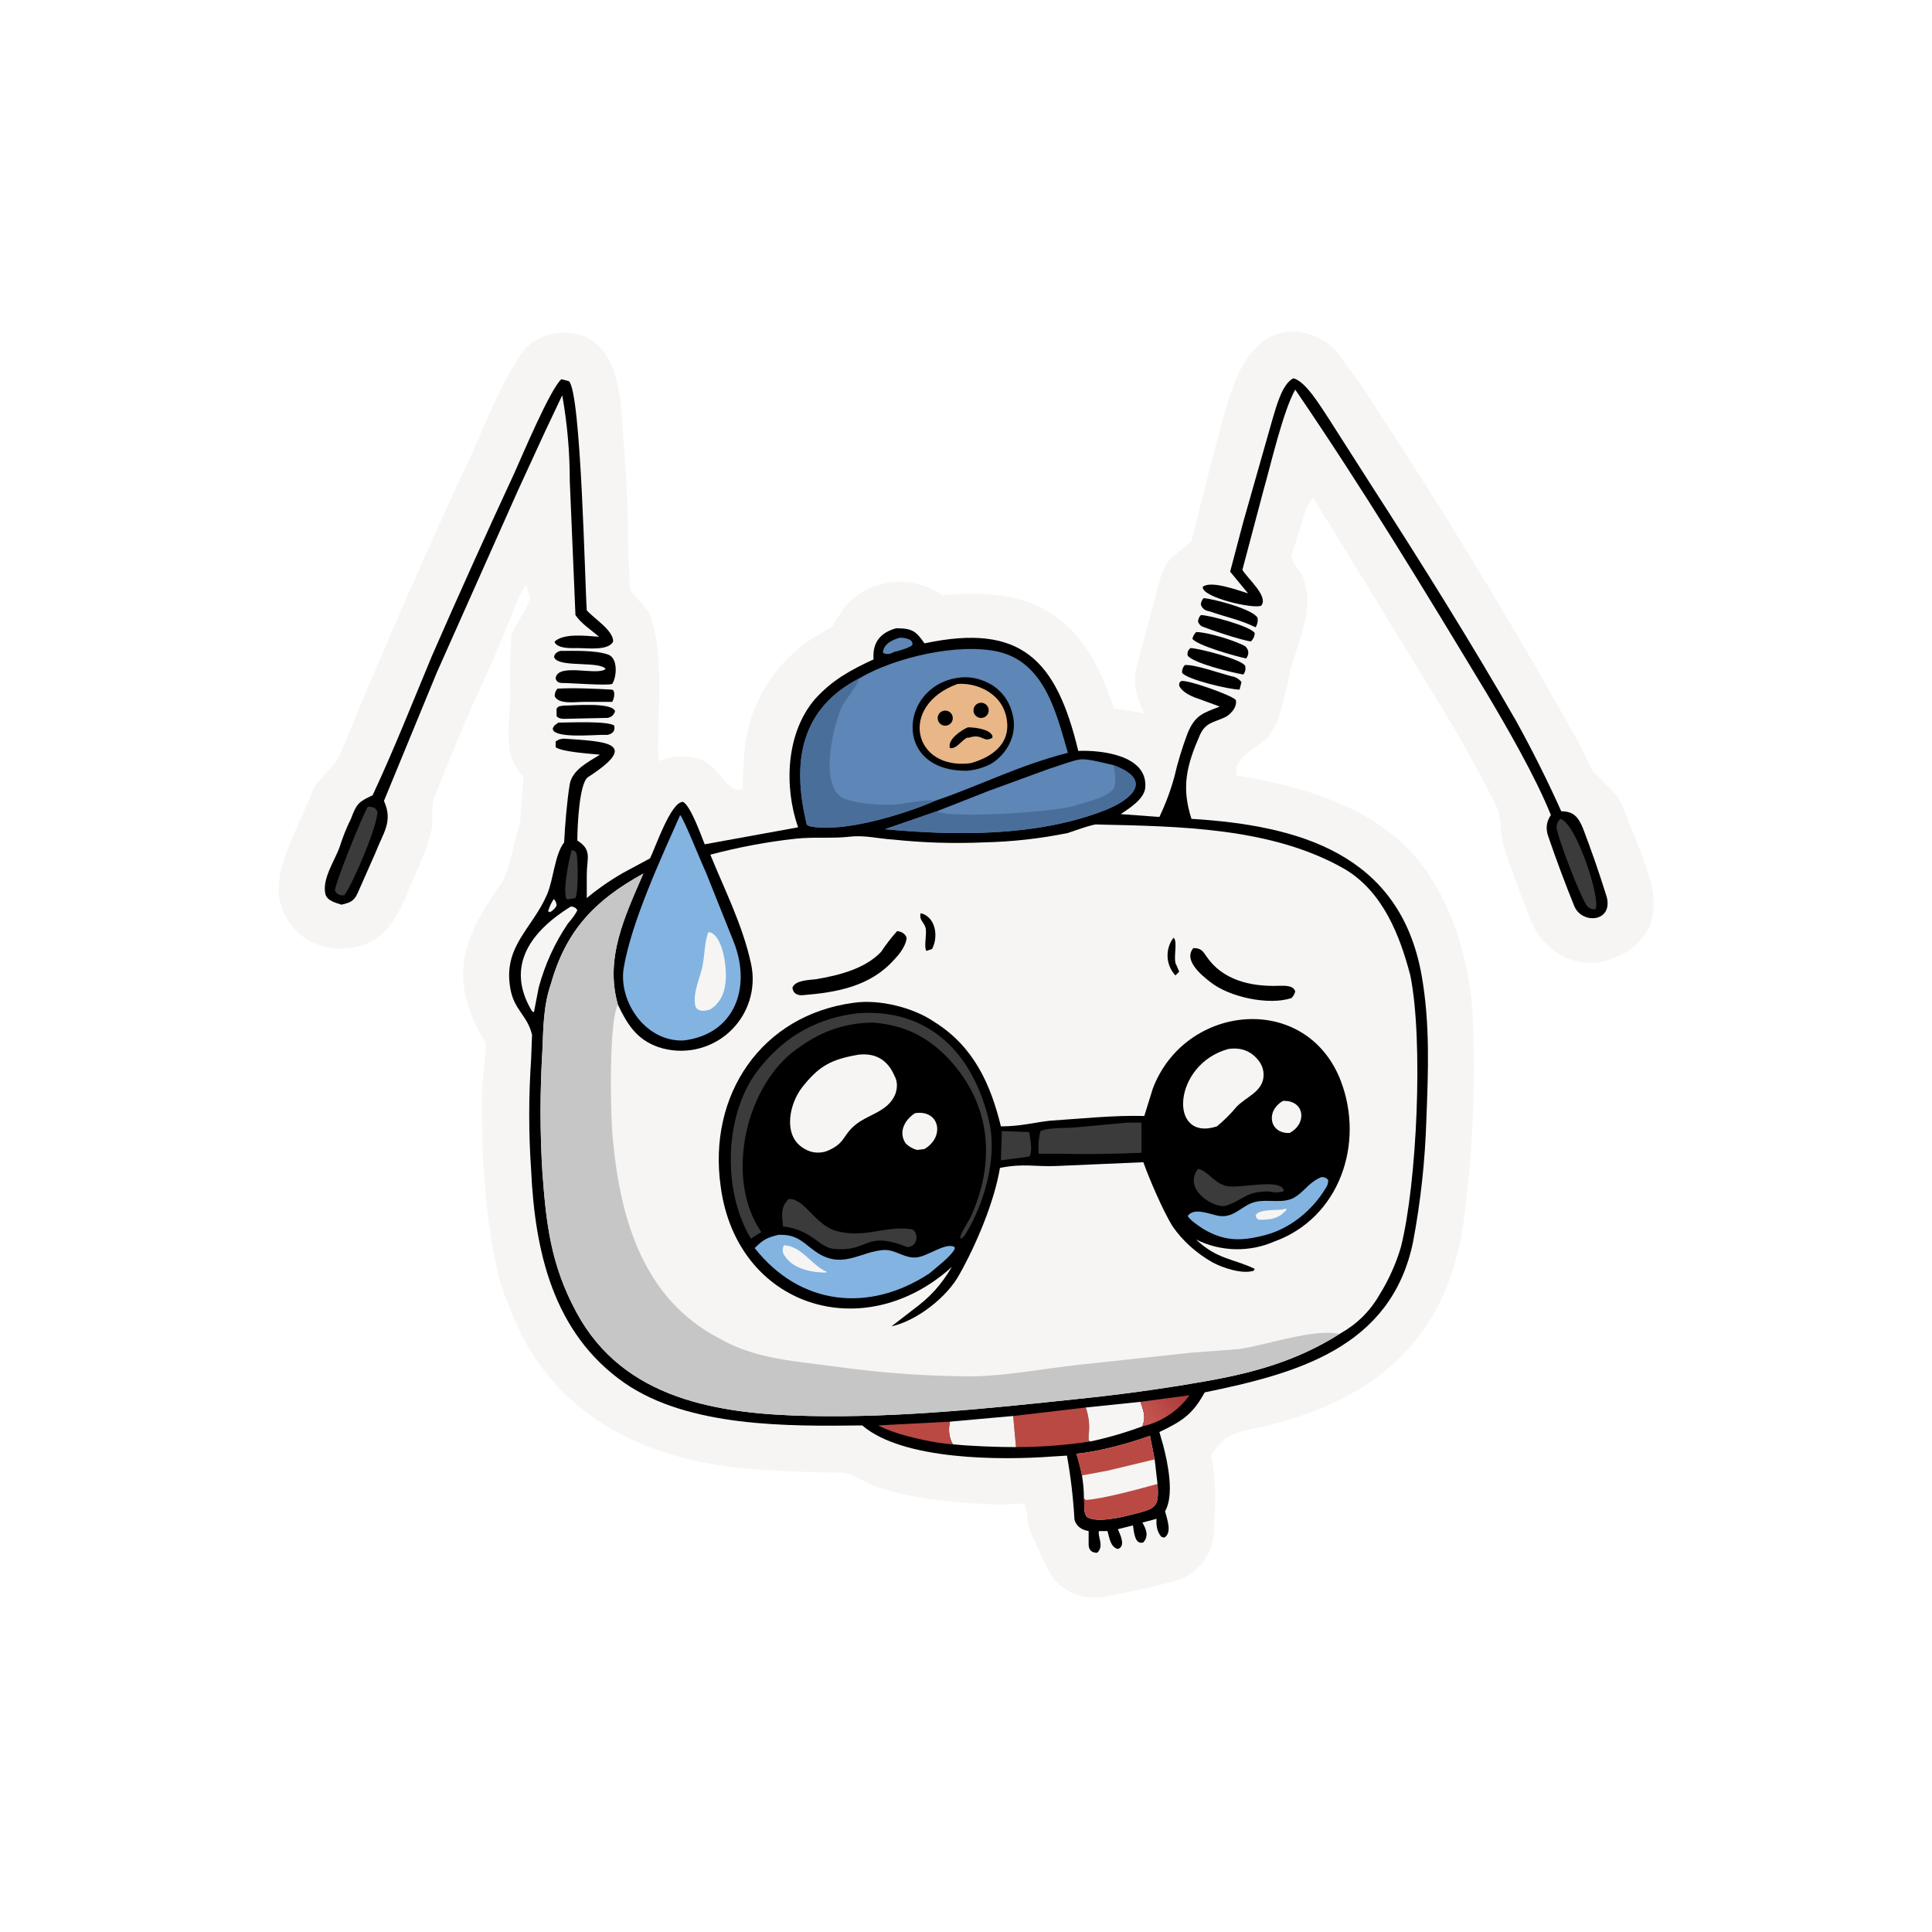
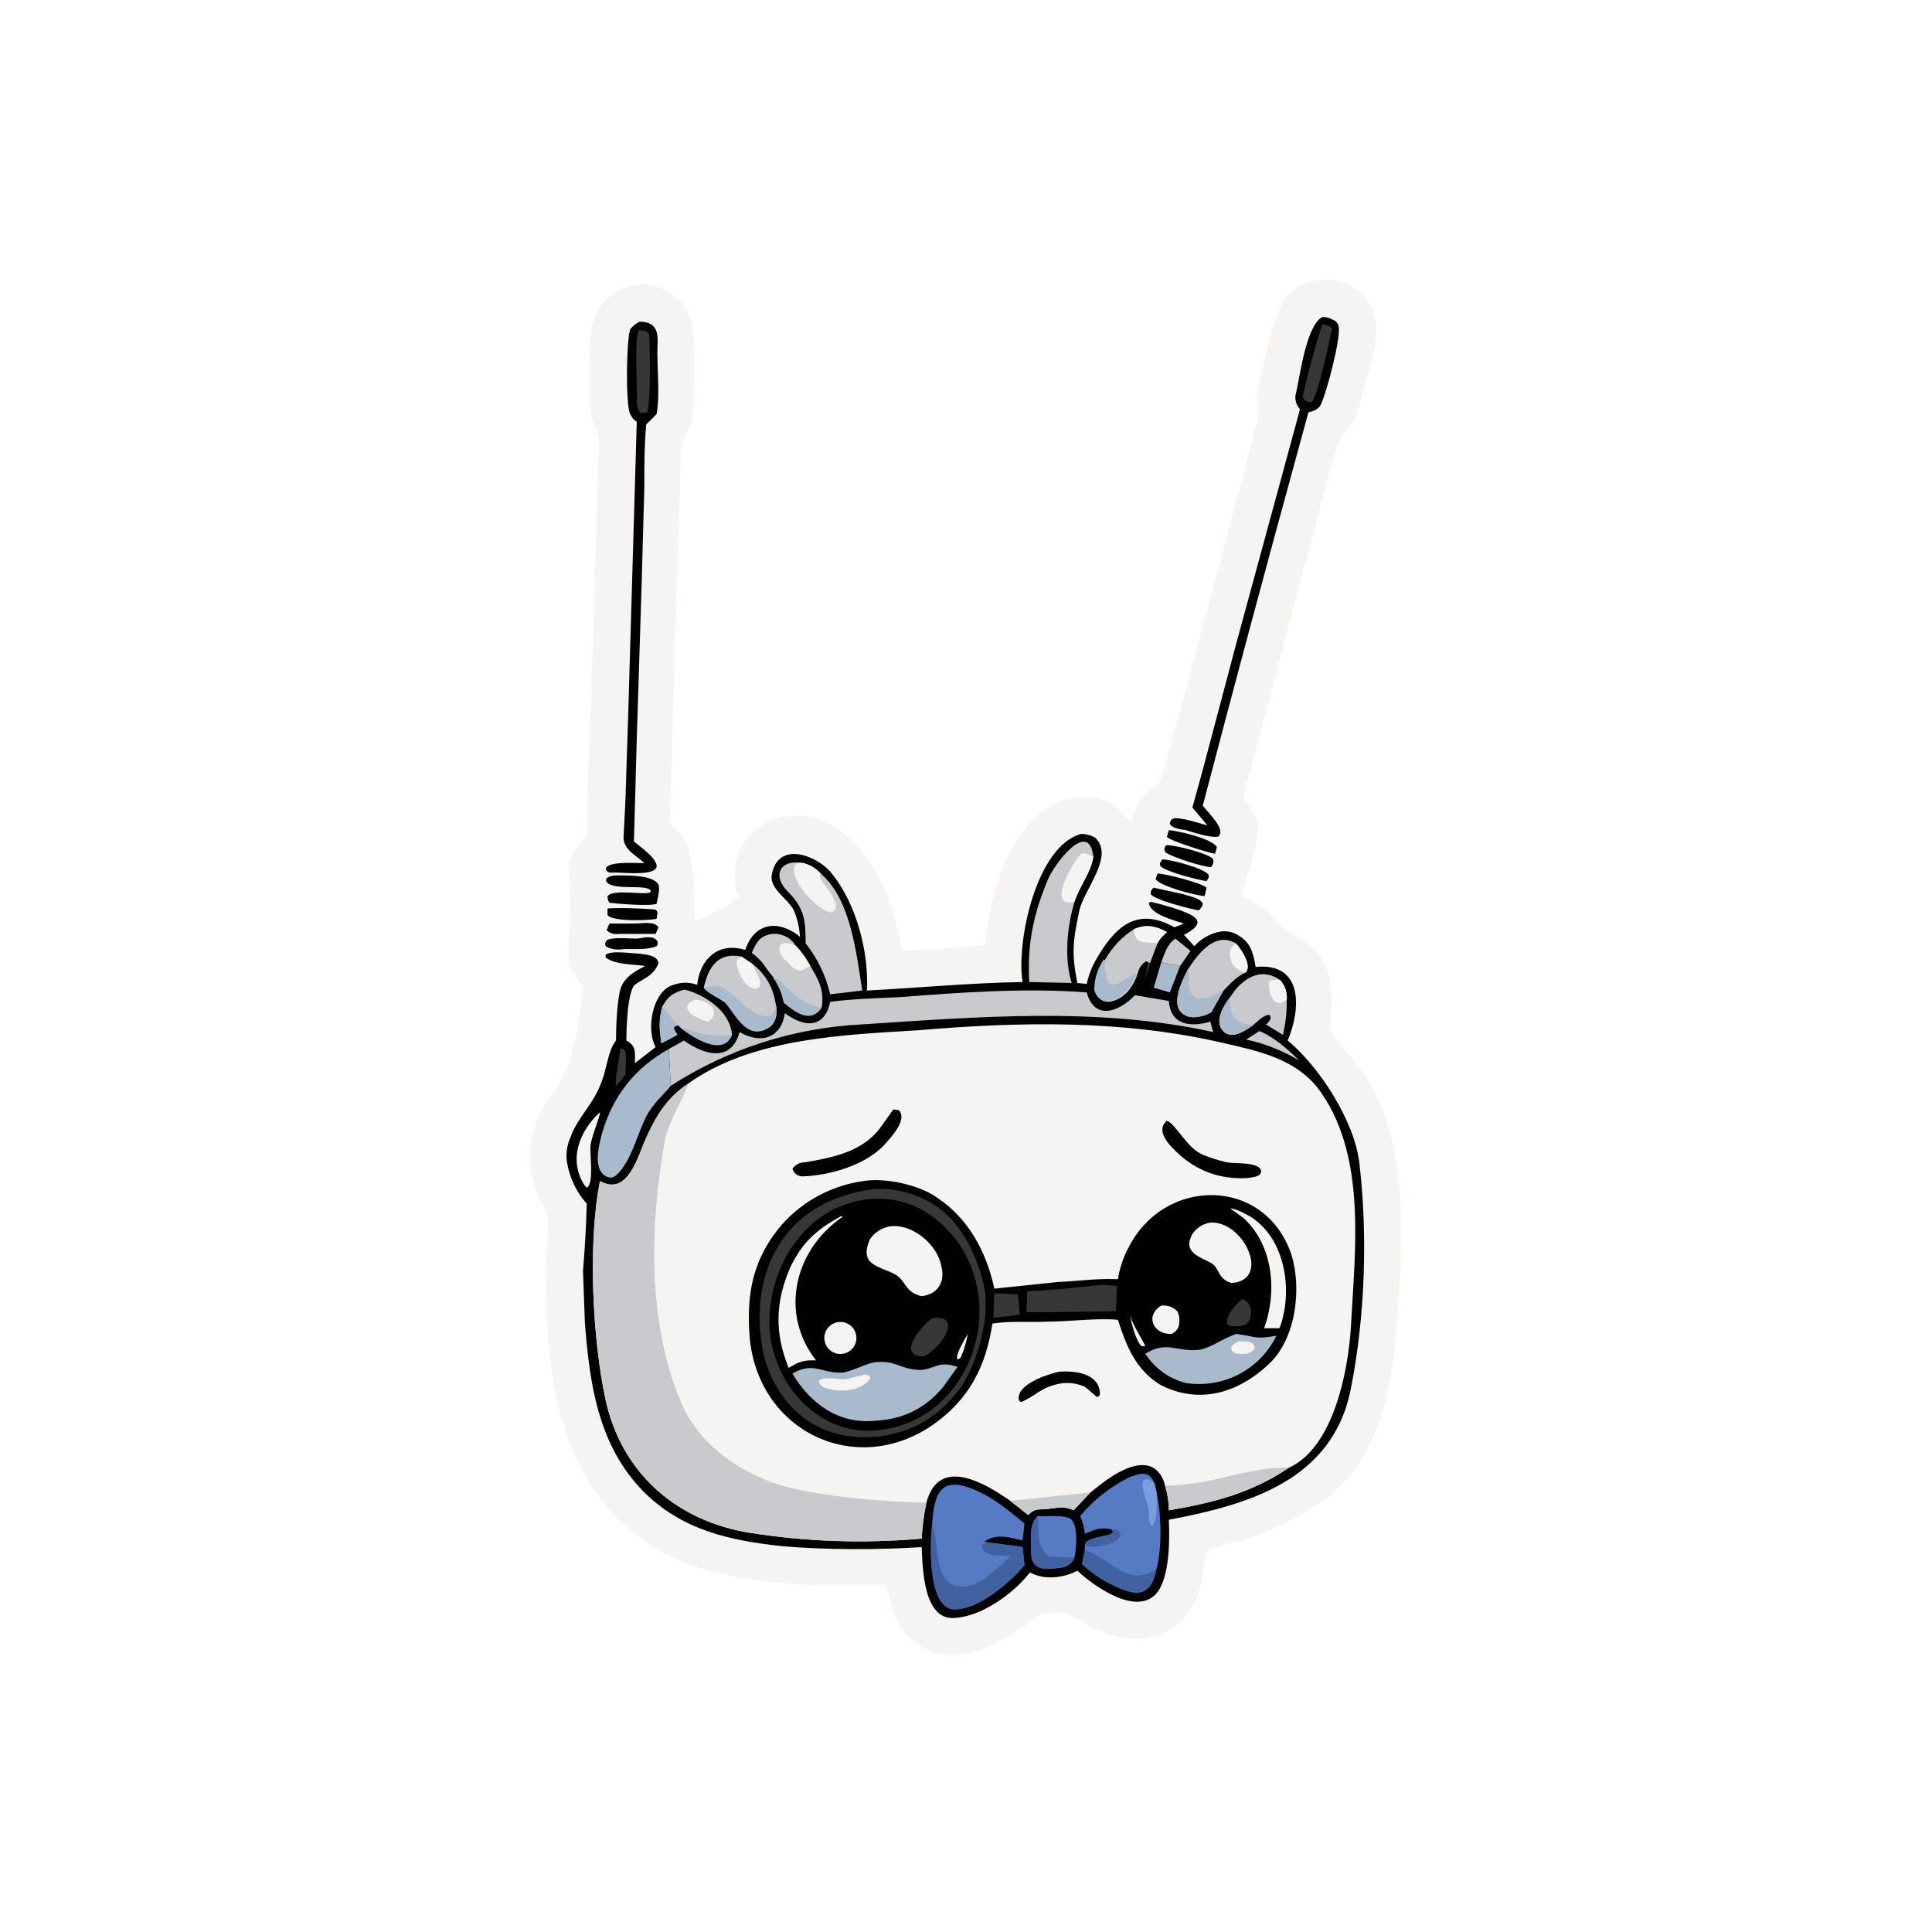
- <svg xmlns="http://www.w3.org/2000/svg" width="902" height="902" preserveAspectRatio="none" style="display:block" viewBox="0 0 2048 2048">
-   <defs>
-     <linearGradient id="a" x1="1250" x2="1211" y1="1473" y2="1504" gradientUnits="userSpaceOnUse">
-       <stop class="stop0" offset="0" stop-color="#AB3C3C" />
-       <stop class="stop1" offset="1" stop-color="#C65750" />
-     </linearGradient>
-   </defs>
-   <path fill="#F6F5F3" d="M1263 574v-1l10-39 16-63c11-36 20-93 56-113 25-14 56-4 73 16l26 36 41 63a5523 5523 0 0 1 191 319l12 25 17 17q9 8 14 18l17 43c10 27 24 57 13 86q-12 25-37 34c-39 17-78-6-91-44q-15-37-27-74c-5-17 0-28-10-47q-28-55-60-107l-109-178-21-34-2-3c-3 2-7 9-8 13l-15 48 2 7c6 11 10 11 13 25 7 31-8 59-16 89q-5 25-12 49-3 10-11 21c-10 13-39 22-34 42 73 12 152 35 198 97 32 44 49 102 52 156q5 109-9 216c-16 125-90 191-208 220-27 7-45 5-60 32q5 27 4 54c-2 21 2 39-11 56q-8 12-21 19c-15 7-70 18-88 21q-22 3-41-10c-14-10-18-24-26-40-5-12-10-19-12-32q0-9-3-16c-7-3-20 1-28 0-43-2-87-5-129-19-9-3-28-15-36-15q-42 0-85-3c-109-6-210-47-259-151-6-14-16-37-20-52-15-63-19-132-18-197 0-18 4-35 4-52-40-66-27-109 16-169 9-12 14-48 20-63l4-50q-9-10-14-24c-4-19-1-40 0-59q-1-34 1-66v-2l4-8c3-6 15-25 16-31l-4-14-1 1c-5 6-15 30-17 38l-1 1-17 41q-33 71-61 143c-5 10-1 26-4 38q-6 22-16 43c-14 32-23 67-60 78q-27 7-52-5-23-13-31-38c-12-37 21-86 33-121 4-12 24-26 29-38a7174 7174 0 0 1 142-324c15-34 29-70 50-101 15-24 51-30 74-16 33 20 32 73 35 106q5 61 5 122l2 38c5 6 18 19 21 26 16 44 7 107 9 155q24-10 47-1 8 4 14 11c7 7 18 25 28 19l2-38a159 159 0 0 1 75-123l17-10c4-4 10-16 14-21 15-19 40-29 65-27 16 1 26 6 39 14 83-8 138 12 172 93l10 27 32 5c-9-19-13-32-7-53l24-90c6-23 19-26 33-39" />
-   <path d="M950 666c17 0 21 3 30 16 103-22 140 18 163 114 23-1 74 4 71 39-1 12-17 22-26 28l41 3q10-21 16-43 5-22 14-46c8-19 16-21 34-28l-19-7c-9-3-20-7-24-15 0-4 0-3 2-5 6-2 54 15 58 20 2 8-7 17-13 19-11 5-19 5-25 18-14 32-20 55-9 89 114 7 221 37 244 166 9 51 7 101 5 153q-2 65-14 129c-23 113-124 140-221 160-13 24-25 31-48 42l4 14c5 19 12 53 2 70 2 8 8 23-1 28l-3-1q-6-7-5-19l-15 4c4 7 7 14 1 21-9 3-10-11-11-18l-16 4c2 5 9 18 0 21-8-2-9-12-11-19h-9c-2 5 6 16-2 23q-9 0-9-9v-14q-12-2-15-12-2-35-8-68l-16 1c-54 4-158 4-201-33-79 1-184 2-252-45-76-53-95-140-99-226q-4-58 0-117l1-26c-5-21-19-26-23-49-8-45 23-63 39-100 7-17 8-42 18-55 1-19 3-44 6-62 3-15 19-23 32-31-10-1-41-3-47-8v-6q4-3 9-3c40 3 84 3 25 41-9 7-11 52-11 67 16 10 10 19 10 36v25q18-15 39-27l26-14 2-1c6-12 22-60 35-60 8 4 19 35 23 45l99-18c-15-43-13-100 18-136 18-20 38-31 62-42q-2-26 24-33" />
-   <path fill="#F6F5F3" d="M753 906q45-12 91-17c19-2 38 0 56-2 17-2 30 2 47 3q47 5 95 3 46-1 90-10c6-2 28-10 31-9 87 2 185 3 262 47 41 24 59 71 70 113 14 69 7 221-10 288q-8 27-23 51-15 26-42 41c-44 28-90 41-141 50q-68 12-137 19c-94 10-189 20-284 18-96-2-197-17-247-110-27-50-32-93-36-148q-4-64 0-130c1-24 1-47 9-70 16-57 47-89 98-117-20 46-41 90-27 139 10 21 20 37 43 45a76 76 0 0 0 98-89c-9-41-28-78-43-115" />
-   <path fill="#C7C6C6" d="M1420 1414c-44 28-90 41-141 50q-68 12-137 19c-94 10-189 20-284 18-96-2-197-17-247-110-27-50-32-93-36-148q-4-64 0-130c1-24 1-47 9-70 16-57 47-89 98-117-20 46-41 90-27 139-10 18-8 123-5 146 8 83 33 167 113 208 38 22 82 24 125 30q73 10 145 10c36-1 73-8 108-12l121-13 52-4c28-4 79-22 106-16" />
-   <path d="M905 1063c27-4 63 5 85 20 42 26 60 66 71 111 21 0 34-4 52-6 31-2 69-6 100-5l9-29c34-90 162-103 199-9 26 67-1 146-70 171a98 98 0 0 1-83-2c22 21 39 20 62 31l-1 2c-12 4-33-3-44-9q-26-15-42-38c-10-16-25-51-31-68l-92 4c-23 1-34-3-60 2-6 36-25 81-43 113-13 24-45 49-72 55l22-17c19-14 30-26 42-46-94 85-228 42-245-85-14-97 43-182 141-195" />
-   <path fill="#F6F5F3" d="M910 1118q27-3 38 22 5 9 1 20c-8 19-29 21-43 33-13 11-10 19-29 27l-3 1q-13 3-24-5c-20-14-13-46 0-63 18-23 31-30 60-35" />
-   <path fill="#83B3E1" d="M825 1309c22-1 27 10 43 20 27 16 45-3 70-4 11 0 20 8 31 8 12 1 33-17 43-11v2c-4 8-20 20-27 26-64 42-137 34-185-27 9-9 13-11 25-14" />
-   <path fill="#F6F5F3" d="M831 1320c19 1 29 21 45 28v1c-16 0-38-4-46-21q-1-4 1-8" />
-   <path fill="#3C3B3C" d="M910 1074c77-5 123 45 139 117 8 38-6 86-26 118q-3 4-5 4c-1-4 8-17 11-23 26-57 22-117-21-165-23-25-47-38-82-41q-42 0-77 25c-58 37-82 139-42 197l-11 7c-31-51-29-136 11-183q40-49 103-56" />
-   <path fill="#F6F5F3" d="M1302 1112q20-3 32 12 7 9 5 20c-3 14-18 19-28 29q-9 11-21 21c-52 17-47-66 12-82" />
-   <path fill="#83B3E1" d="M1400 1248q5-1 8 3 0 5-3 9c-14 23-37 42-63 49s-44 7-66-6c-5-3-15-10-17-14 7-10 25-1 34 0 16 2 24-12 38-15 13-3 28 2 40-4 11-6 15-15 27-21z" />
-   <path fill="#F6F5F3" d="m1362 1281 2 1c-8 10-17 11-30 11-3-3-2-1-3-5l2-2c6-4 19-3 28-4z" />
-   <path fill="#3C3B3C" d="M1195 1190h15v32q-45 2-90 1h-19q-1-13 2-24c8-4 28-3 38-4zm-359 81c17-1 28 28 51 34 30 8 51-6 79-2 7 1 9 18-4 19-46-18-40 5-77 2-17-1-23-20-55-24-1-12-3-20 6-29m434-32c10 2 16 14 29 18 14 4 58-9 62 5l-1 1q-7 2-15 0c-25 0-25 8-45 15-12 4-47-17-30-39" />
-   <path fill="#F6F5F3" d="M970 1180c26-4 32 25 10 38l-8 1q-7-2-12-7c-8-12-1-25 10-32" />
-   <path fill="#3C3B3C" d="m1062 1199 29 1c1 6 4 22 0 26l-30 4z" />
-   <path fill="#F6F5F3" d="M1360 1167c23-1 26 24 7 34-21 1-26-23-7-34" />
-   <path d="M951 987q8 1 10 7c0 7-7 17-12 22-26 30-62 36-99 39q-9 0-10-8c3-8 17-8 25-9 24-4 52-11 69-29q8-12 17-22m314 18c8 0 10 3 14 9 17 25 47 32 76 31 6 0 16-1 18 6q-1 4-4 7c-24 8-66-1-86-17-9-7-29-23-18-36m-289-37c16 4 19 25 12 38l-6 2c-3-5 1-19-1-25s-7-8-5-15m268 26c5 4-1 23 3 29l3 7-4 4a31 31 0 0 1-2-40" />
-   <path fill="#5E86B6" d="M911 719c37-22 105-38 148-28 49 12 61 66 73 107-54 14-91 34-141 51-32 14-97 34-132 27q-4-1-4-3c-16-66-6-122 56-154" />
-   <path fill="#4A6E9A" d="M911 719c-4 11-13 20-18 29-10 20-26 89 3 99 18 6 47 8 66 4 9-1 22-4 29-2-32 14-97 34-132 27q-4-1-4-3c-16-66-6-122 56-154" />
-   <path d="M1020 718q17-1 33 9 17 12 21 33c4 20-7 40-24 50q-12 6-25 7c-81 1-71-94-5-99" />
-   <path fill="#E8B687" d="M1015 725q15-1 29 6 17 9 22 26c8 29-12 45-37 52-61 8-77-61-14-84" />
-   <path d="M1026 771c8 0 23 2 26 9v2c-10 6-10-5-25 0h-2c-7 4-11 12-18 11-3-9 12-19 19-22m13-26a8 8 0 1 1 2 16 8 8 0 0 1-2-16m-42 10a8 8 0 1 1 7 14 8 8 0 0 1-7-14" />
-   <path fill="#83B3E1" d="M721 864c4 4 23 52 27 60l30 75c19 49 0 98-54 104-40 1-68-41-63-76 8-49 40-118 60-163" />
-   <path fill="#F6F5F3" d="M751 988c16 2 20 41 18 54q-2 19-16 28c-6 2-14 3-16-4-3-14 6-31 8-44 2-10 2-25 6-34" />
-   <path fill="#5E86B6" d="m993 860 56-22 63-23c7-2 25-9 33-10s26 4 35 6c44 16 19 37-9 48-72 28-158 27-233 20z" />
-   <path fill="#4A6E9A" d="M1180 811c44 16 19 37-9 48-72 28-158 27-233 20l55-19c13 8 126 1 146-6 10-3 37-9 42-19q3-12-1-24" />
-   <path fill="#F6F5F3" d="M1141 1541c23-2 56-11 78-19l5 25 3 26c2 25-2 26-25 32-12 3-39 10-50 3-4-6-2-13-3-20a145 145 0 0 0-8-47" />
-   <path fill="#BA4943" d="M1141 1541c23-2 56-11 78-19l5 25-50 12-27 5zm86 32c2 25-2 26-25 32-12 3-39 10-50 3-4-6-2-13-3-20l2 2c18-1 58-12 76-17m-153-72 26-3 51-6q5 15 3 29v6l2 1q-40 6-79 6z" />
-   <path fill="#F6F5F3" d="M605 961q5 0 7 4-3 6-10 14-21 31-31 68l-5 26-2-1c-29-48-1-85 41-111m402 546 67-6 3 33c-19 0-48-1-67-3q-6-11-3-24m144-15 58-6c3 10 6 15 2 26q-27 10-55 16l-2-1v-6q2-14-3-29" />
-   <path fill="#BA4943" d="m931 1511 76-4q-3 13 3 24c-20-1-61-10-79-20" />
-   <path fill="url(#a)" d="m1209 1486 52-7a85 85 0 0 1-50 33c4-11 1-16-2-26" />
-   <path fill="#3C3B3C" d="M606 901q4 1 5 3c2 7 2 43-1 48l-6 1q-3 1-4-1c-3-11 3-40 6-51" />
-   <path fill="#5E86B6" d="M954 676c4 0 15 1 13 8-4 3-14 6-19 7q-7 4-12 1c0-9 10-14 18-16" />
-   <path fill="#F6F5F3" d="M587 953q3 3 3 7-2 4-7 7l-2-1q2-7 6-13" />
-   <path d="M1371 401c13 3 29 30 37 42l46 72c51 79 106 167 153 249q26 47 48 96c13 0 18 6 23 18q13 34 24 69c11 30-24 34-33 14q-15-37-28-75-4-12 3-22c-16-40-46-92-68-129-67-111-130-215-203-322-13 23-26 80-34 108l-22 83c5 9 28 28 20 38-8 4-64-9-62-20 9-7 38 4 48 7l-19-23 14-53 31-109c4-13 10-37 22-43" />
-   <path fill="#3C3B3C" d="M1654 868c17 4 44 88 37 96q-5 0-8-3c-6-5-33-76-33-84q0-5 4-9" />
-   <path d="m595 402 8 2c13 11 17 215 19 243 8 9 28 21 28 33-5 10-27 7-37 7-7 0-21 1-25-6v-1c10-9 33-6 47-5-8-7-19-14-25-23l-6-142q0-46-8-91l-18 38-29 63-86 193-56 136c10 22-1 34-9 55l-19 43c-4 9-9 10-17 12-6-2-15-4-17-11-4-16 10-36 15-50q5-16 12-30c6-16 8-18 23-25 22-47 43-100 63-148q42-96 87-193c9-20 38-89 50-100" />
-   <path fill="#3C3B3C" d="M390 855c6 1 7 0 10 5 1 14-26 77-35 89q-7 1-10-5c1-10 29-79 35-89" />
-   <path d="M594 690c14 0 37-1 51 4 10 4 9 23 4 31-6 2-43-1-53-1q-6 0-7-5c2-17 45-2 53-10-7-8-44-2-53-10-2-3-2-1-1-5q2-3 6-4m662 15c10-1 38 9 50 12q6 1 10 6l-2 8c-11 0-57-11-61-18q0-5 3-8m-665 25c17-1 39 0 57 1 5 0 3 10 1 13h-30c-9 0-27 3-31-6q0-5 3-8m671-43c8 0 55 12 58 19q1 5-2 9c-12-2-53-12-59-20q-1-5 3-8m-670 79c11 0 51-2 59 3q2 8-7 10h-7c-8 0-52 4-51-7 2-4 2-3 6-6m684-132c11 1 53 12 57 21q1 5-2 10c-16-8-32-11-49-17q-7-1-9-7 0-4 3-7m-3 18c9 0 53 12 57 19q0 5-4 9c-12-2-39-11-52-16q-3-2-4-5 0-4 3-7m-5 18c12 0 41 9 52 15q6 6 1 13c-10-2-53-14-57-21q1-4 4-7m-671 78c10 0 52-4 55 6q-2 6-8 7l-46 1q-6 0-8-3v-8c3-3 2-2 7-3" />
-   <path fill="none" d="M540 659h1l2-2q0 5 3 8l-4 8-1-3c-6-5 0-2-2-10z" />
+ <svg xmlns="http://www.w3.org/2000/svg" width="1039" height="1039" preserveAspectRatio="none" style="display:block" viewBox="0 0 2048 2048">
+   <path fill="#F6F4F3" d="m1230 829 11-39 25-92 46-172 21-81c3-9-1-25 0-30 5-21 15-68 23-87q8-19 27-27c27-12 61 0 72 28 10 25-2 55-8 79l-10 35c-5 10-17 19-19 28q-12 38-21 77l-26 95-35 135-17 60v7c3 6 12 19 14 25 3 24-12 57-17 81q21 6 35 23c8 11 15 14 26 20 39 22 36 61 33 97 7 14 21 27 30 39 54 73 47 173 42 259-4 64-14 139-61 186-29 28-69 46-106 59q-19 3-36 10c-6 32-6 61-36 82-26 18-60 12-86-1-27-15-20-18-54-14-39 30-102 70-144 19-11-13-16-34-19-50-95 2-208 3-280-65-85-81-84-212-79-321q-3-14-10-26c-19-41-8-80 18-114 20-27 26-77 29-108l-1-1c-3-6-13-18-14-24-2-31 4-62 0-93-2-18 8-30 19-43l1-50 6-164 4-146 2-56c0-13-8-21-9-31q-2-38 0-77 0-18 9-34l2-3c21-25 52-31 79-9 16 12 19 32 20 50 0 25 2 56-3 80-2 12-11 19-11 33l-6 187-6 207c5 6 15 16 18 23 5 11 7 33 8 45 1 8-1 30 2 36 3 0 27-12 32-15l13-10c-22-61 42-106 96-78 36 20 56 58 68 96 3 9 7 32 10 38 5 2 75-4 87-5 5-48 20-107 59-140q23-19 53-17c20 2 31 13 43 27 7-23 10-29 31-43" />
+   <path fill="#010101" d="M1146 884q8 0 15 4c21 20-13 56-17 78-7 33-8 45-2 76l10 1q3-14 10-26c19-33 42-57 83-34l10-4c-9-3-37-10-37-22l2-1c9 2 40 10 47 17 8 7-6 15-12 18l11 12q10-11 25-15 13-3 24 5c12 8 14 20 16 32 51-5 48 45 34 78 34 28 71 86 76 130 9 77 6 163-9 239-19 97-108 123-193 139 1 22 1 61-13 78-22 25-68-9-84-24-15 8-35 10-50 2l-2 2c-17 21-49 44-77 46-34 4-35-52-36-75-46 3-102 3-148-1-56-6-106-17-147-58-48-49-57-114-62-179l-2-55q3-35 4-71a88 88 0 0 1-21-44q-2-14 4-27c6-18 23-34 31-54 7-15 8-37 17-48 0-15 1-37 4-52 3-14 15-21 27-27-13-2-31-1-42-9v-3c7-5 29-1 37-1 7 1 18 2 19 10-5 14-18 17-25 23-8 7-9 47-9 59 11 6 9 13 9 24l22-17c-10-18-4-56 16-65q15-6 28-1c3-27 22-46 51-37 10-30 36-32 58-14q-1-16-7-29c-6-11-25-22-23-36 6-37 47-22 63-3 27 33 40 84 38 125 57-3 108-8 165-9-7-41 14-144 62-157" />
+   <path fill="#F6F4F3" d="M729 1149c68-49 166-52 246-57 106-9 214-11 319 13 39 9 82 17 107 54 48 70 35 169 31 248-3 48-19 128-66 149-40 27-80 37-127 45q0-13-4-26-3-14-14-20c-22-9-51 16-65 27l-18 19c-12-6-21-1-35-1q-8 0-13 6l-19-15c-27-19-76-48-89 2q-4 19-5 38-92 8-181-6c-78-12-137-63-154-141-14-64-19-167-6-232 27 15 38-19 46-39 11-26 23-48 47-64" />
+   <path fill="#C9CACD" d="M729 1149v2c-7 18-20 38-24 57-16 89-19 189 15 274 17 44 54 72 97 89 42 15 119 21 165 22q-4 19-5 38-92 8-181-6c-78-12-137-63-154-141-14-64-19-167-6-232 27 15 38-19 46-39 11-26 23-48 47-64m506 426c13-1 33-2 45-5 24-5 62-16 86-14-40 27-80 37-127 45q0-13-4-26m-164 16 85-9-18 19c-12-6-21-1-35-1q-8 0-13 6z" />
+   <path fill="#010101" d="M915 1252c23-4 60 4 79 18 33 22 52 58 60 96l67-7c23-1 41-4 64-3q3-18 11-33c38-76 145-76 173 7 11 36 5 89-24 116-33 31-74 43-115 22-26-16-36-41-45-69-24-2-51 2-75 2-21 1-37-1-58 2-7 46-25 81-64 108-81 55-182 7-193-90-4-44 1-81 29-117 22-28 55-47 91-52" />
+   <path fill="#373737" d="M923 1261c23-3 50 4 70 18 28 19 45 57 51 89 5 31-9 81-28 106-24 30-47 43-85 49-29 2-55-2-79-20-26-20-41-50-45-81-11-82 30-149 116-161" />
+   <path fill="#010101" d="M922 1271h1q40-3 71 23c55 45 58 129 13 182q-30 35-76 40c-61 7-110-46-115-105-5-65 38-134 106-140" />
+   <path fill="#A8BACC" d="M927 1444c23-2 25 6 44 8 18 2 22-11 44-3l-15 21q-28 34-72 36c-39 4-69-18-88-50 23-13 30 0 53-1 9-1 24-9 34-11" />
+   <path fill="#F6F4F3" d="m917 1457 4 1q2 1 1 4c-10 13-31 14-45 10q-8-2-9-8c4-6 21-1 29-2zm26-157q8-1 15 1c19 5 37 23 40 42 4 16-4 29-21 31-18-4-16-16-28-23-16-9-39-9-27-37q7-11 21-14m-51-11 1 1c-51 35-67 102-28 152-9 0-12 0-20 3l-9 5c-15-37-14-69 1-105 13-28 29-42 55-56" />
+   <path fill="#373737" d="M989 1397c32-3 9 32-10 41-30-1-1-34 10-41" />
+   <path fill="#F6F4F3" d="M886 1402a17 17 0 1 1 8 33 17 17 0 0 1-8-33m140 12c-1 5-4 18-7 23q0 3-4 4c-3-4 8-22 11-27" />
+   <path fill="#A8BACC" d="m1311 1414 12 2c12 3 17 2 30 0a91 91 0 0 1-96 50q-27-7-43-31c23-14 33-2 56-4 12-1 27-13 41-17" />
+   <path fill="#F6F4F3" d="M1313 1422c5 0 17-1 17 7q-2 4-8 6c-6 0-17 2-17-7q3-4 8-6m-30-126c36-2 65 62 22 64-15-5-12-16-21-21-12-7-31-11-20-31q7-10 19-12" />
+   <path fill="#373737" d="m1167 1362 17 1-1 27-76 1h-19l1-22 40-3z" />
+   <path fill="#F6F4F3" d="M1304 1281c6 0 17 6 22 9 31 20 41 61 36 96-1 5-3 17-6 22h-16c14-38 10-88-22-117zm-73 103q10-1 17 6 3 6 2 12 0 8-8 12c-19 1-29-19-11-30" />
+   <path fill="#373737" d="m1054 1371 25 1 2 21-2 1-26 3zm263 6c7 2 10 10 9 16-1 13-10 13-19 13l-5-1c-6-7 9-24 15-28" />
+   <path fill="#F6F4F3" d="M1198 1394c2 10 15 29 16 33h-4c-6-6-11-25-12-33" />
+   <path fill="#010101" d="m947 1176 6 1c9 10-8 28-15 36-20 22-58 33-87 34q-8 0-11-8 5-7 14-7c29-5 59-11 78-35zm290 12c10 4 21 29 38 36q12 5 25 8c9 2 36-1 37 10-2 4-1 3-5 5q-7 2-16 2-42 0-72-31c-8-8-18-21-7-30m-114 266c15-1 42 1 43 23q0 3-3 4l-13-11q-14-6-28-3c-19 4-23 12-39 19q-1 1-3-2c-3-16 29-27 43-30" />
+   <path fill="#C9CACD" d="M880 1062c22-3 51-4 74-5 64-5 134-10 198-5 8 30 34 21 51 3l36 6c2 26 23 28 44 22l3 11c-123-27-249-16-374-8a411 411 0 0 0-201 65l-2-39 16-9c21 15 50 24 59-9 22 13 44 7 48-20 20 15 42 17 48-12" />
+   <path fill="#577AC5" d="M988 1617c2-34 9-54 47-37 20 9 34 21 51 35l-2 18c-13-3-28-8-40 1 3 2 32 4 40 6l2 19-8 9c-16 16-43 38-66 38-29 0-26-71-24-89" />
+   <path fill="#4261A1" d="M988 1617c8 16 1 55 23 63 23 9 46-18 61-31-9 0-32 2-31-11l3-4c3 2 32 4 40 6l2 19-8 9c-16 16-43 38-66 38-29 0-26-71-24-89" />
+   <path fill="#577AC5" d="M1145 1607q22-26 52-41c13-5 22-7 27 7l2 9c5 22 6 59 0 81-6 29-20 30-45 18q-19-9-34-23l3-15v-4l1-4c8-7 26-6 29-11l-2-3c-12-2-17 0-28 5q-1-10-5-19" />
+   <path fill="#4261A1" d="M1150 1643c28 9 44 41 76 20-6 29-20 30-45 18q-19-9-34-23z" />
+   <path fill="#7B9DE0" d="M1226 1582v17c0 5-1 14-4 18-5 0-4-10-4-14 0-9-13-32-3-35q5 0 9 5z" />
+   <path fill="#4261A1" d="M1178 1621q8-1 10 6c-3 11-28 14-37 12h-1l1-4c8-7 26-6 29-11z" />
+   <path fill="#C9CACD" d="M854 1000c0-24-1-37-19-55-17-17-8-35 17-30q11 3 19 12c31 27 37 85 43 123l-34 4q-7-30-26-54" />
+   <path fill="#F6F4F3" d="M852 915q11 3 19 12h-2c-2 7 19 23 17 36-3 4-1 2-5 4-14-1-46-35-38-50q4-3 9-2" />
+   <path fill="#C9CACD" d="M1091 1041c-2-40 4-71 20-109 6-15 43-65 48-24-2 16-15 32-20 48-8 27-11 60-3 86z" />
+   <path fill="#F6F4F3" d="M1139 956c-31 7-1-43 7-51 2-2 11 2 13 3-2 16-15 32-20 48" />
+   <path fill="#A8BACC" d="m709 1112 2 39c-8 10-16 16-24 29-11 19-17 51-34 66q-4 3-8 2c-18-6-10-34-7-46q17-60 71-90" />
+   <path fill="#C9CACD" d="M746 1047c5-22 15-38 40-33l12 8q20 16 24 41c3 11 1 23-10 28-21 10-32-15-43-28-5-4-20-11-23-16" />
+   <path fill="#A8BACC" d="M746 1047c13-2 17-4 28 5s23 25 39 25c8 0 9-8 9-14 3 11 1 23-10 28-21 10-32-15-43-28-5-4-20-11-23-16" />
+   <path fill="#F6F4F3" d="m786 1014 12 8v1c1 5 16 24 2 25-10 0-20-20-19-29q1-3 5-5" />
+   <path fill="#C9CACD" d="M1259 1028c11-17 29-41 51-28 6 6 18 25 10 31-10 5-15 11-23 19l-13 23-6 3c-6 2-16 4-22 0-17-9-3-36 3-48" />
+   <path fill="#A8BACC" d="M1259 1028c4 9-3 23 8 29 10 5 22-4 30-7l-13 23-6 3c-6 2-16 4-22 0-17-9-3-36 3-48" />
+   <path fill="#F6F4F3" d="M1310 1000c6 6 18 25 10 31q-18-5-16-24 2-4 6-7" />
+   <path fill="#C9CACD" d="M797 1010q3-8 8-14 8-7 19-6 13 2 19 12 9 9 16 22c9 15 15 26 12 44-12 18-29 4-40-5-3-13-5-17-12-28-9-10-8-14-22-25" />
+   <path fill="#A8BACC" d="M819 1035q7 3 12 9c14 13 20 20 40 24-12 18-29 4-40-5-3-13-5-17-12-28" />
+   <path fill="#F6F4F3" d="m859 1024-10 5c-6 0-12-6-15-10q-8-6-8-15c4-7 10-4 17-2q9 9 16 22" />
+   <path fill="#C9CACD" d="M1304 1057c12-19 32-33 53-18q8 9 7 21c0 15-1 23-4 37l-18-11q4-3 5-7l-1-3c-6-1-13 7-18 11-7 5-20 14-29 8-14-10-2-29 5-38" />
+   <path fill="#A8BACC" d="M1304 1057v7c1 17 9 21 24 23-7 5-20 14-29 8-14-10-2-29 5-38" />
+   <path fill="#F6F4F3" d="m1364 1060-6 3c-10 3-15-17-12-23q5-2 11-1 8 9 7 21" />
+   <path fill="#C9CACD" d="M1202 985q15-7 31 1l4 2c-5 5-7 6-10 12l-8 21-2-1-2-1q-7 4-9 13c-4 12-12 25-26 29-8 3-17-1-19-11q0-17 10-32 12-21 31-33" />
+   <path fill="#A8BACC" d="M1171 1018c0 5 0 28 10 26 6-2 18-9 24-13-4 12-12 25-26 29-8 3-17-1-19-11q0-17 10-32" />
+   <path fill="#F6F4F3" d="M1202 985q15-7 31 1l4 2c-5 5-7 6-10 12-14-2-24 2-25-15" />
+   <path fill="#C9CACD" d="M702 1067c6-10 9-13 20-17l4-1c22 6 48 23 50 48-10 24-42 2-54-7l-3-3c-4 1-3 0-5 3l4 7-17 9c-2-16-3-23 1-39" />
+   <path fill="#A8BACC" d="m702 1067 17 20c-4 1-3 0-5 3l4 7-17 9c-2-16-3-23 1-39m20 23q10 1 19 5c13 4 21 3 35 2-10 24-42 2-54-7" />
+   <path fill="#F6F4F3" d="M736 1060c13-1 30 11 15 23-10-2-35-14-15-23" />
+   <path fill="#577AC5" d="M1100 1607c9 1 30-2 36 4 7 8 5 30 3 40q-5 11-17 11c-19 3-30 1-29-21 0-12-2-25 7-34" />
+   <path fill="#4261A1" d="M1139 1651q-5 11-17 11c-19 3-30 1-29-21 0-12-2-25 7-34v2c2 16-2 29 12 41z" />
+   <path fill="#F6F4F3" d="M636 1179c0 5-9 26-10 35s4 41-4 45l-2-2c-18-27-6-58 16-78" />
+   <path fill="#A8BACC" d="m1223 1047 8-27 20 4-11 28z" />
+   <path fill="#C9CACD" d="M1231 1020c4-10 6-19 15-25l16 13-11 16zm104 73c15 6 30 19 42 31l-9-5q-23-12-47-17z" />
+   <path fill="#373737" d="m658 1111 4 2c3 5 1 19 1 26l-8 10-2 2c-2-3 4-33 5-40m559-91 2 1-5 17z" />
+   <path fill="#010101" d="M678 341c17 0 20 10 19 25-1 21 3 52-1 73l-11 11c-2 21-2 46-2 67l-3 108-5 158-3 109c7 6 22 16 24 25 2 12-34 8-41 8h-8q-3 0-5-4l1-2c7-6 30-4 40-4-8-8-22-14-22-27l2-40 3-93 9-308q-4-2-7-8c-5-10-4-78 0-90q4-5 10-8" />
+   <path fill="#373737" d="m677 350 8 1 3 3c1 14 2 74-2 83l-7 1q-4-5-4-12c1-16-3-63 2-76" />
+   <path fill="#010101" d="M1402 336q6 0 11 3 5 2 6 7c3 11-14 76-20 85q-5 5-12 6l-12 44q-51 186-100 373c5 7 26 26 16 33-9 1-24-4-34-7-6-1-15-2-17-7 1-4 1-3 3-5 6-3 29 5 37 7l-16-19 11-40 35-132 68-250q-7-9-4-18c4-18 11-72 28-80" />
+   <path fill="#373737" d="M1402 344c2 0 10 2 10 4-4 18-13 64-21 78q-7 1-10-5c1-9 17-69 21-77" />
+   <path fill="#010101" d="M653 928c10 0 40-1 45 10 2 3-1 16-2 20-7 3-41 0-50-1q-2-3-2-7c6-8 38-1 45-4l1-2c-6-7-36 0-46-8-2-3-2-2-1-5q4-3 10-3m570 13 32 7c5 2 18 4 20 10-1 4-1 3-4 7-8-1-47-11-51-17q-1-4 3-7m4-15c8 0 47 10 52 15l-2 9c-10-1-46-10-52-18zm-583 37c14-1 35 0 49 1q3 0 4 3l-1 7c-10 2-47 3-52-4zm31 32c8-1 18-4 22 3 0 4 1 2-1 5-9 4-24 3-34 3q-12 2-20-3c-1-4-1-2 1-6 4-4 25-2 32-2m561-99c7-1 47 9 50 15q1 4-2 8c-6 1-44-11-49-16-1-4-1-3 1-7m3-16c11 1 46 9 51 18l-2 7c-7-1-49-14-51-18zm-593 99h27c7 0 21-3 25 4l-3 7h-39q-8 1-13-4zm586-68c9 0 43 9 49 16 1 4 0 3-2 7-8-1-44-10-49-16-1-4 0-3 2-7" />
</svg>
